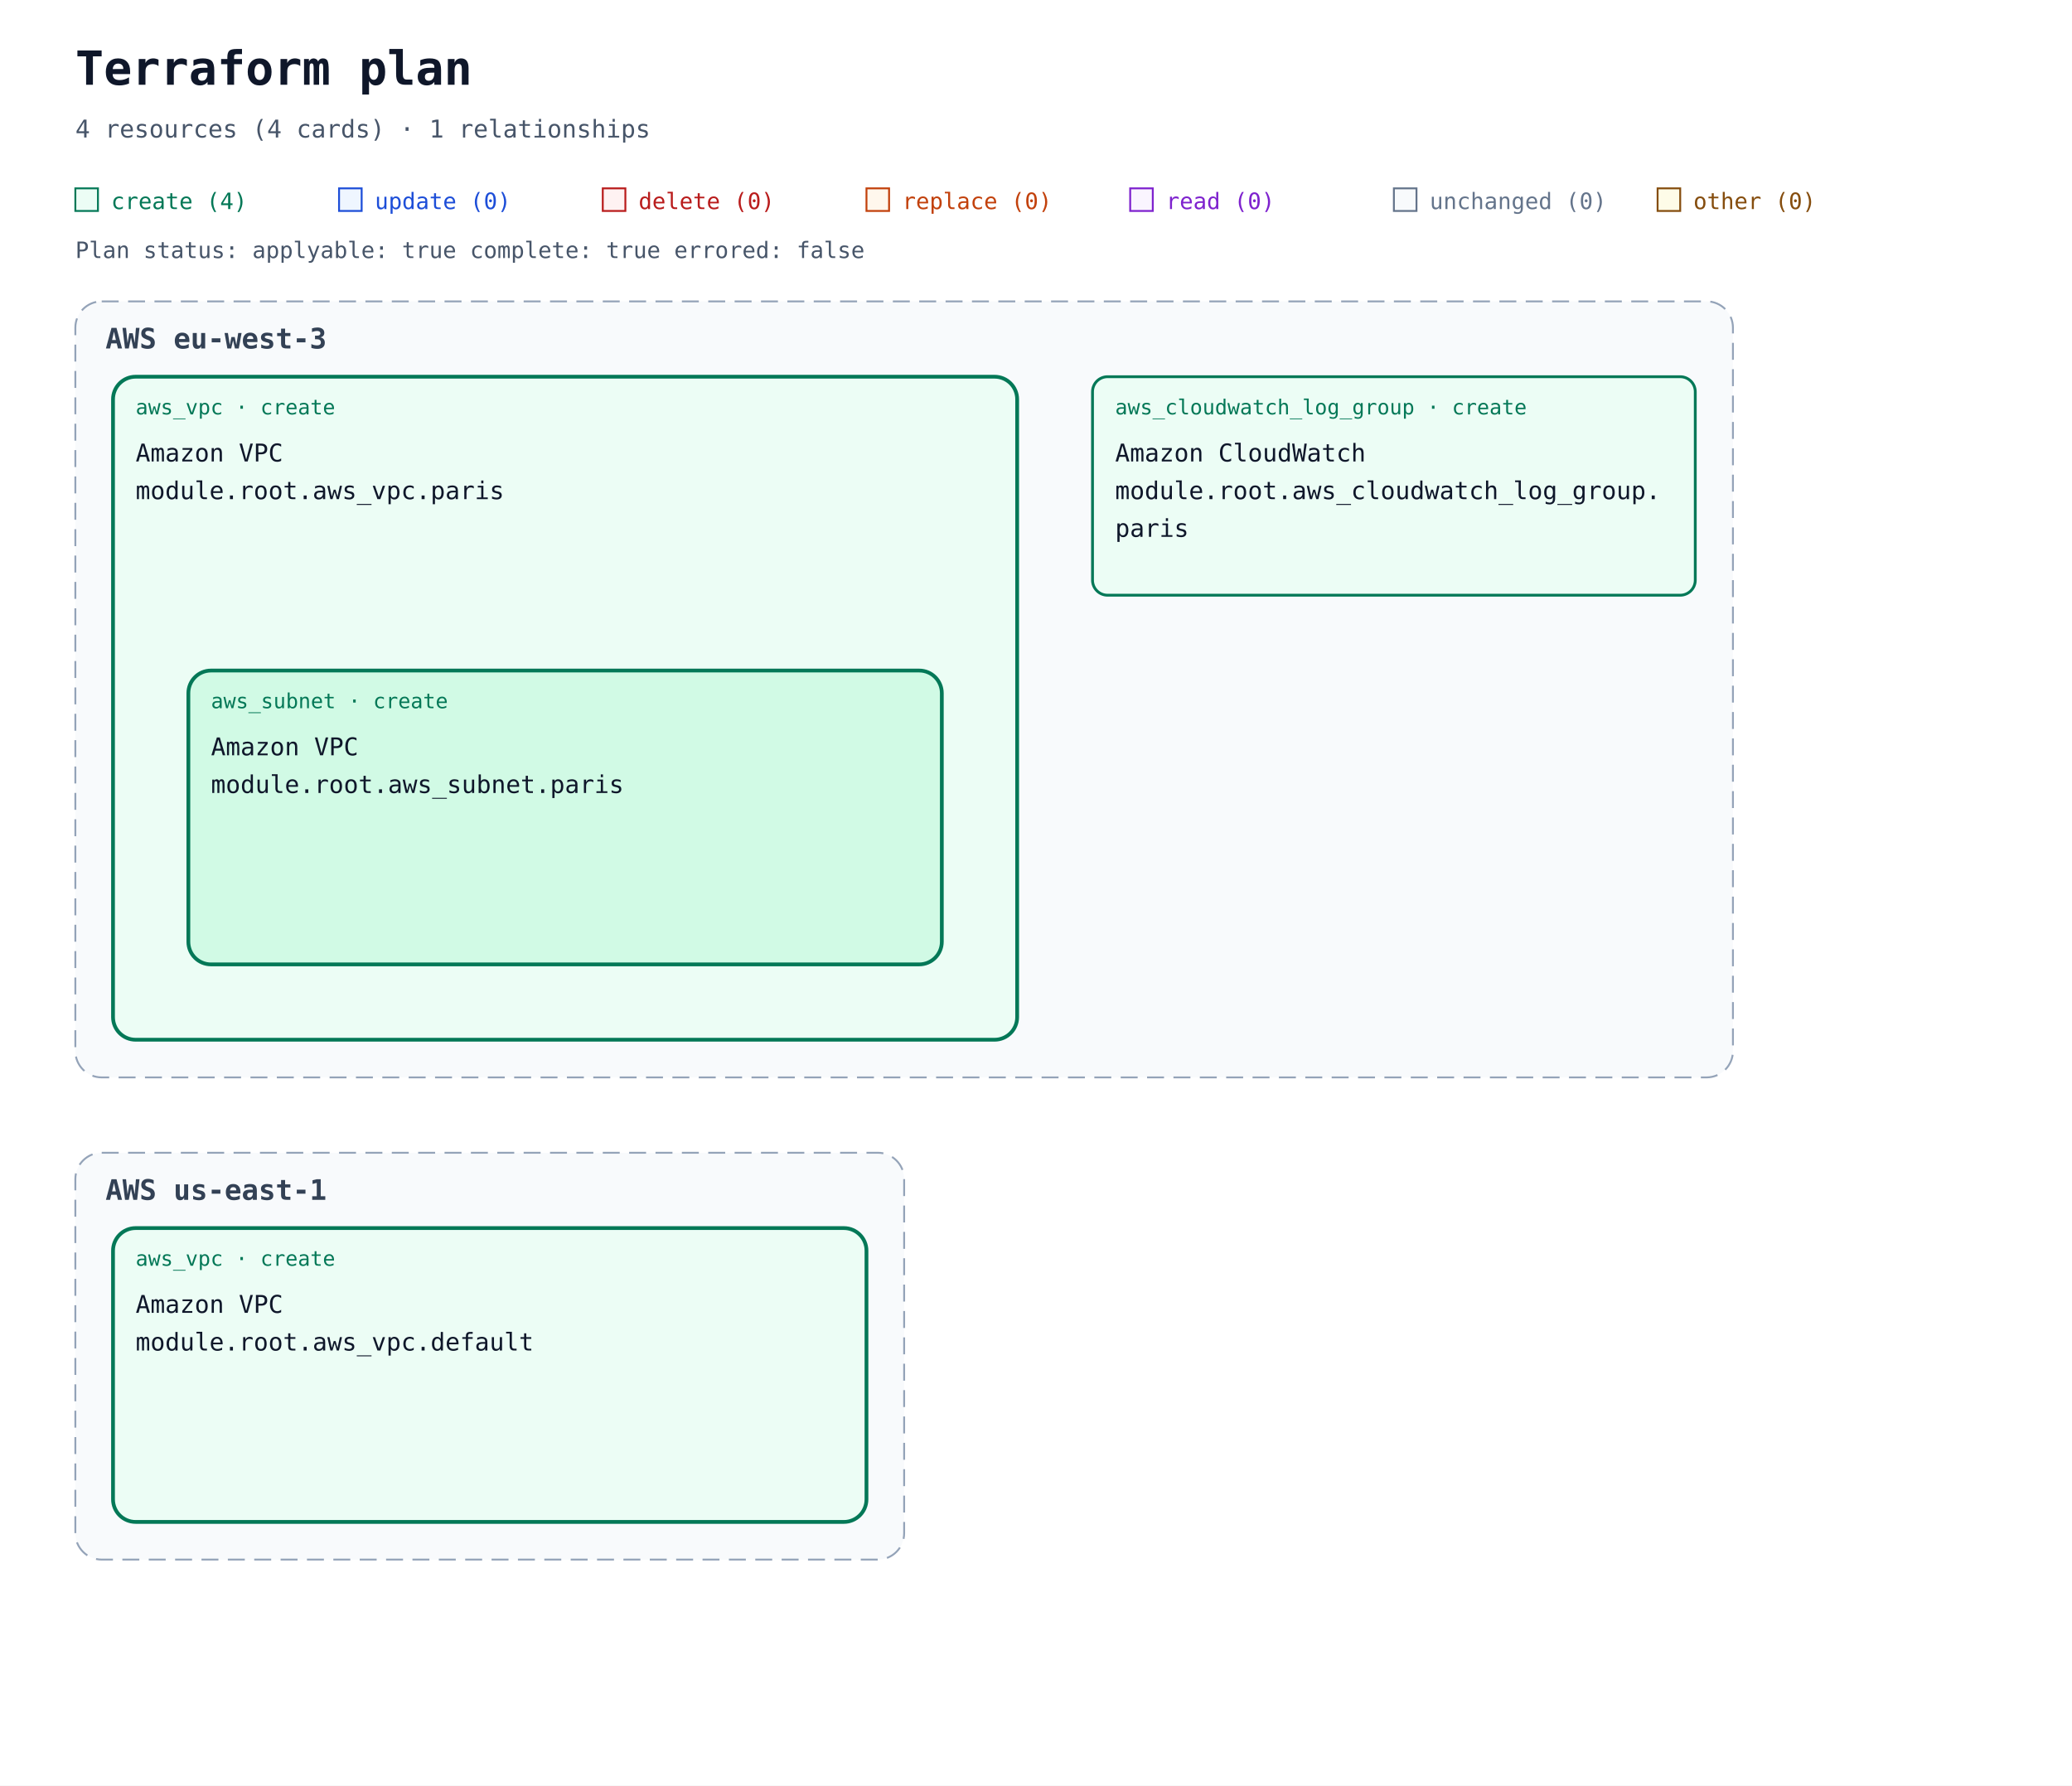
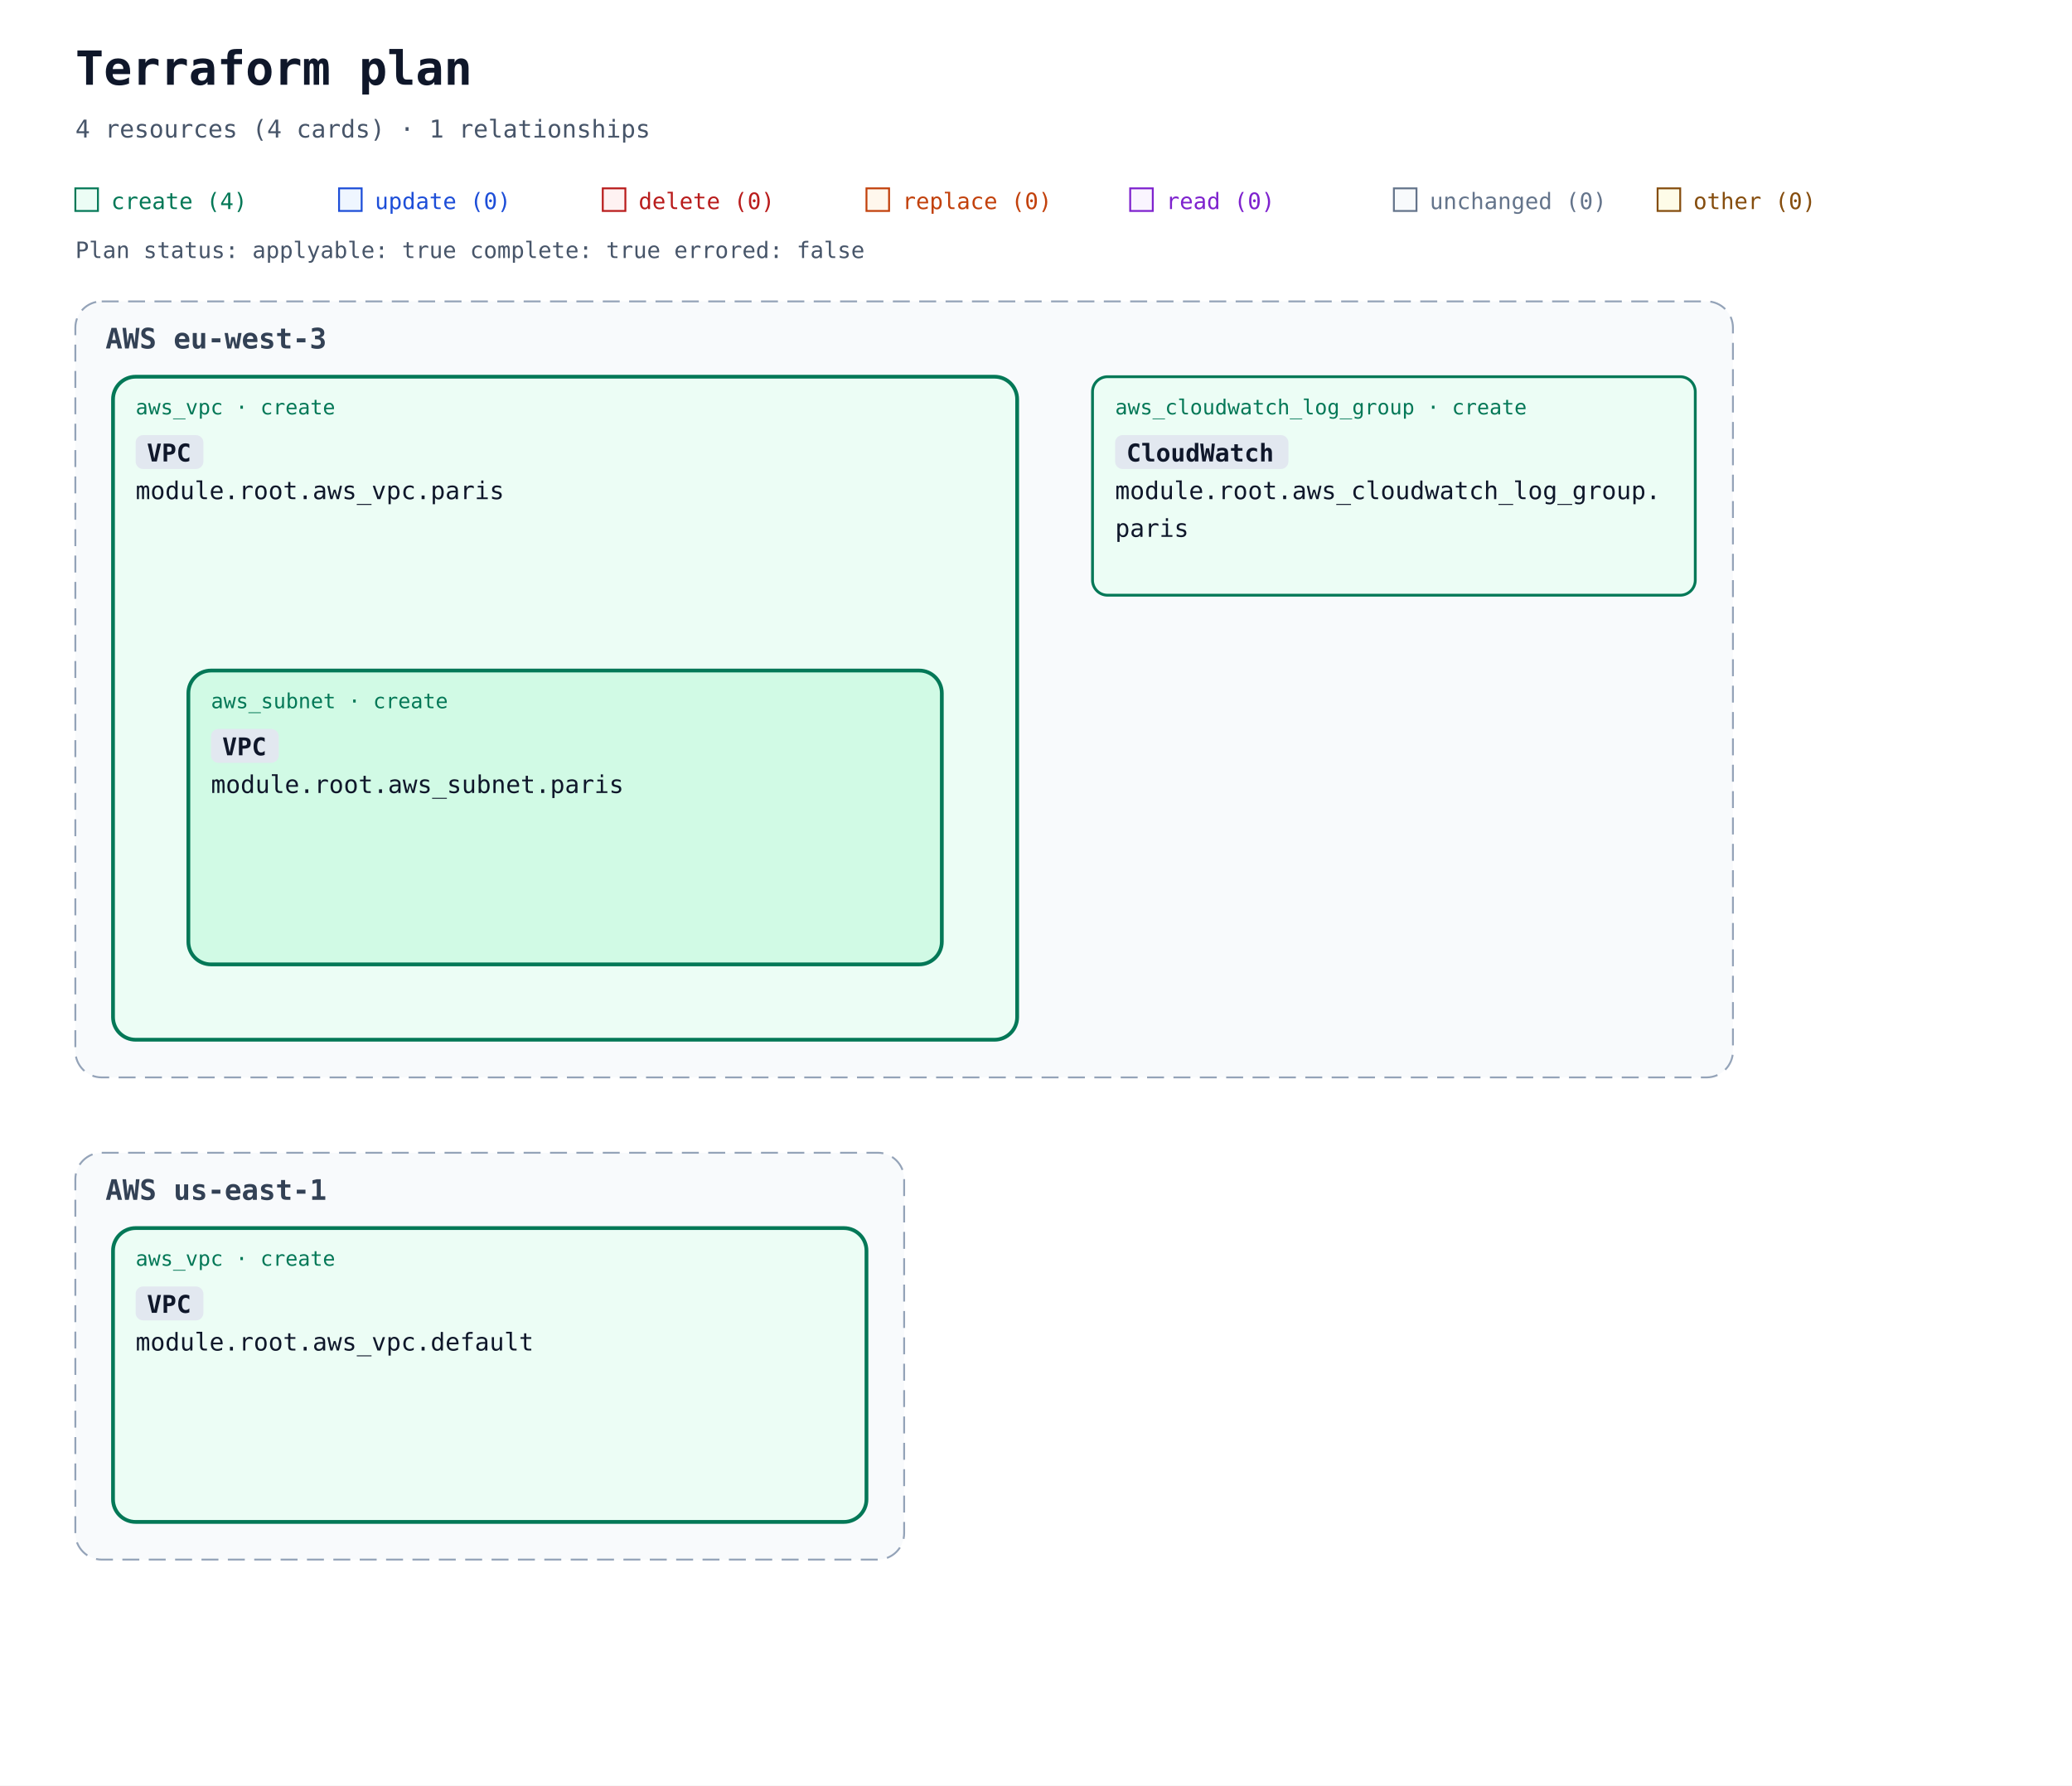
<svg xmlns="http://www.w3.org/2000/svg" width="1100" height="948" viewBox="0 0 1100 948" role="img" aria-labelledby="title description">
  <defs>
    <marker id="arrow" viewBox="0 0 10 10" refX="9" refY="5" markerWidth="7" markerHeight="7" markerUnits="userSpaceOnUse" orient="auto-start-reverse">
      <path d="M 0 0 L 10 5 L 0 10 z" fill="#94a3b8" />
    </marker>
  </defs>
  <rect width="100%" height="100%" fill="#ffffff" />
  <g font-family="ui-monospace, SFMono-Regular, Consolas, monospace">
    <text x="40" y="45" font-size="25" font-weight="700" fill="#0f172a">Terraform plan</text>
    <text x="40" y="73" font-size="13" fill="#475569">4 resources (4 cards) · 1 relationships</text>
    <rect x="40" y="100" width="12" height="12" fill="#ecfdf5" stroke="#047857" />
    <text x="59" y="111" font-size="12" fill="#047857">create (4)</text>
    <rect x="180" y="100" width="12" height="12" fill="#eff6ff" stroke="#1d4ed8" />
    <text x="199" y="111" font-size="12" fill="#1d4ed8">update (0)</text>
    <rect x="320" y="100" width="12" height="12" fill="#fef2f2" stroke="#b91c1c" />
    <text x="339" y="111" font-size="12" fill="#b91c1c">delete (0)</text>
    <rect x="460" y="100" width="12" height="12" fill="#fff7ed" stroke="#c2410c" />
    <text x="479" y="111" font-size="12" fill="#c2410c">replace (0)</text>
    <rect x="600" y="100" width="12" height="12" fill="#faf5ff" stroke="#7e22ce" />
    <text x="619" y="111" font-size="12" fill="#7e22ce">read (0)</text>
    <rect x="740" y="100" width="12" height="12" fill="#f8fafc" stroke="#64748b" />
    <text x="759" y="111" font-size="12" fill="#64748b">unchanged (0)</text>
    <rect x="880" y="100" width="12" height="12" fill="#fefce8" stroke="#854d0e" />
    <text x="899" y="111" font-size="12" fill="#854d0e">other (0)</text>
    <g id="plan-status" data-plan-applyable="true" data-plan-complete="true" data-plan-errored="false">
      <text x="40" y="137" font-size="12" fill="#475569">Plan status: applyable: true complete: true errored: false</text>
    </g>
    <g data-architecture="true" transform="translate(0 0)">
      <g data-deployment-scope="true" data-scope-provider="AWS" data-region="eu-west-3">
        <rect x="40" y="160" width="880" height="412" rx="14" fill="#f8fafc" stroke="#94a3b8" stroke-dasharray="9 5" />
        <text x="56" y="185" font-size="15" font-weight="700" fill="#334155">AWS eu-west-3</text>
      </g>
      <g data-deployment-scope="true" data-scope-provider="AWS" data-region="us-east-1">
        <rect x="40" y="612" width="440" height="216" rx="14" fill="#f8fafc" stroke="#94a3b8" stroke-dasharray="9 5" />
        <text x="56" y="637" font-size="15" font-weight="700" fill="#334155">AWS us-east-1</text>
      </g>
      <g data-container="resource-6177735f7670632e64656661756c74-current">
        <rect x="60" y="652" width="400" height="156" rx="12" fill="#ecfdf5" stroke="#047857" stroke-width="2" data-mode="managed" />
      </g>
      <g data-container="resource-6177735f7670632e7061726973-current">
        <rect x="60" y="200" width="480" height="352" rx="12" fill="#ecfdf5" stroke="#047857" stroke-width="2" data-mode="managed" />
      </g>
      <g data-container="resource-6177735f7375626e65742e7061726973-current">
        <rect x="100" y="356" width="400" height="156" rx="12" fill="#d1fae5" stroke="#047857" stroke-width="2" data-mode="managed" />
      </g>
      <g data-edge-kind="containment" data-source="resource-6177735f7670632e7061726973-current" data-target="resource-6177735f7375626e65742e7061726973-current" />
      <g id="resource-6177735f636c6f756477617463685f6c6f675f67726f75702e7061726973-current" data-architecture-id="terraform:6177735f636c6f756477617463685f6c6f675f67726f75702e7061726973-current" data-qualified-address="module.root.aws_cloudwatch_log_group.paris" data-terraform-address="aws_cloudwatch_log_group.paris">
        <rect x="580" y="200" width="320" height="116" rx="8" fill="#ecfdf5" stroke="#047857" stroke-width="1.5" data-mode="managed" />
        <text x="592" y="220" font-size="11" fill="#047857">aws_cloudwatch_log_group · create</text>
-         <text data-service-name="true" x="592" y="245" font-size="13" fill="#0f172a" xml:space="preserve">Amazon CloudWatch</text>
+         <rect data-service-badge="true" data-service-full-name="Amazon CloudWatch" x="592" y="231" width="92" height="18" rx="4" fill="#e2e8f0" />
+         <text data-service-name="true" x="598" y="245" font-size="13" font-weight="700" fill="#0f172a" xml:space="preserve">CloudWatch</text>
        <text x="592" y="265" font-size="13" fill="#0f172a" xml:space="preserve">module.root.aws_cloudwatch_log_group.</text>
        <text x="592" y="285" font-size="13" fill="#0f172a" xml:space="preserve">paris</text>
        <text x="592" y="304" font-size="10" fill="#64748b" />
      </g>
      <g id="resource-6177735f7375626e65742e7061726973-current" data-architecture-id="terraform:6177735f7375626e65742e7061726973-current" data-qualified-address="module.root.aws_subnet.paris" data-terraform-address="aws_subnet.paris">
        <text x="112" y="376" font-size="11" fill="#047857">aws_subnet · create</text>
-         <text data-service-name="true" x="112" y="401" font-size="13" fill="#0f172a" xml:space="preserve">Amazon VPC</text>
+         <rect data-service-badge="true" data-service-full-name="Amazon VPC" x="112" y="387" width="36" height="18" rx="4" fill="#e2e8f0" />
+         <text data-service-name="true" x="118" y="401" font-size="13" font-weight="700" fill="#0f172a" xml:space="preserve">VPC</text>
        <text x="112" y="421" font-size="13" fill="#0f172a" xml:space="preserve">module.root.aws_subnet.paris</text>
        <text x="112" y="460" font-size="10" fill="#64748b" />
      </g>
      <g id="resource-6177735f7670632e64656661756c74-current" data-architecture-id="terraform:6177735f7670632e64656661756c74-current" data-qualified-address="module.root.aws_vpc.default" data-terraform-address="aws_vpc.default">
        <text x="72" y="672" font-size="11" fill="#047857">aws_vpc · create</text>
-         <text data-service-name="true" x="72" y="697" font-size="13" fill="#0f172a" xml:space="preserve">Amazon VPC</text>
+         <rect data-service-badge="true" data-service-full-name="Amazon VPC" x="72" y="683" width="36" height="18" rx="4" fill="#e2e8f0" />
+         <text data-service-name="true" x="78" y="697" font-size="13" font-weight="700" fill="#0f172a" xml:space="preserve">VPC</text>
        <text x="72" y="717" font-size="13" fill="#0f172a" xml:space="preserve">module.root.aws_vpc.default</text>
        <text x="72" y="756" font-size="10" fill="#64748b" />
      </g>
      <g id="resource-6177735f7670632e7061726973-current" data-architecture-id="terraform:6177735f7670632e7061726973-current" data-qualified-address="module.root.aws_vpc.paris" data-terraform-address="aws_vpc.paris" data-plan-relevant="true" data-relevant-attributes="[[&quot;id&quot;]]">
        <text x="72" y="220" font-size="11" fill="#047857">aws_vpc · create</text>
-         <text data-service-name="true" x="72" y="245" font-size="13" fill="#0f172a" xml:space="preserve">Amazon VPC</text>
+         <rect data-service-badge="true" data-service-full-name="Amazon VPC" x="72" y="231" width="36" height="18" rx="4" fill="#e2e8f0" />
+         <text data-service-name="true" x="78" y="245" font-size="13" font-weight="700" fill="#0f172a" xml:space="preserve">VPC</text>
        <text x="72" y="265" font-size="13" fill="#0f172a" xml:space="preserve">module.root.aws_vpc.paris</text>
        <text x="72" y="304" font-size="10" fill="#64748b" />
      </g>
    </g>
  </g>
</svg>
